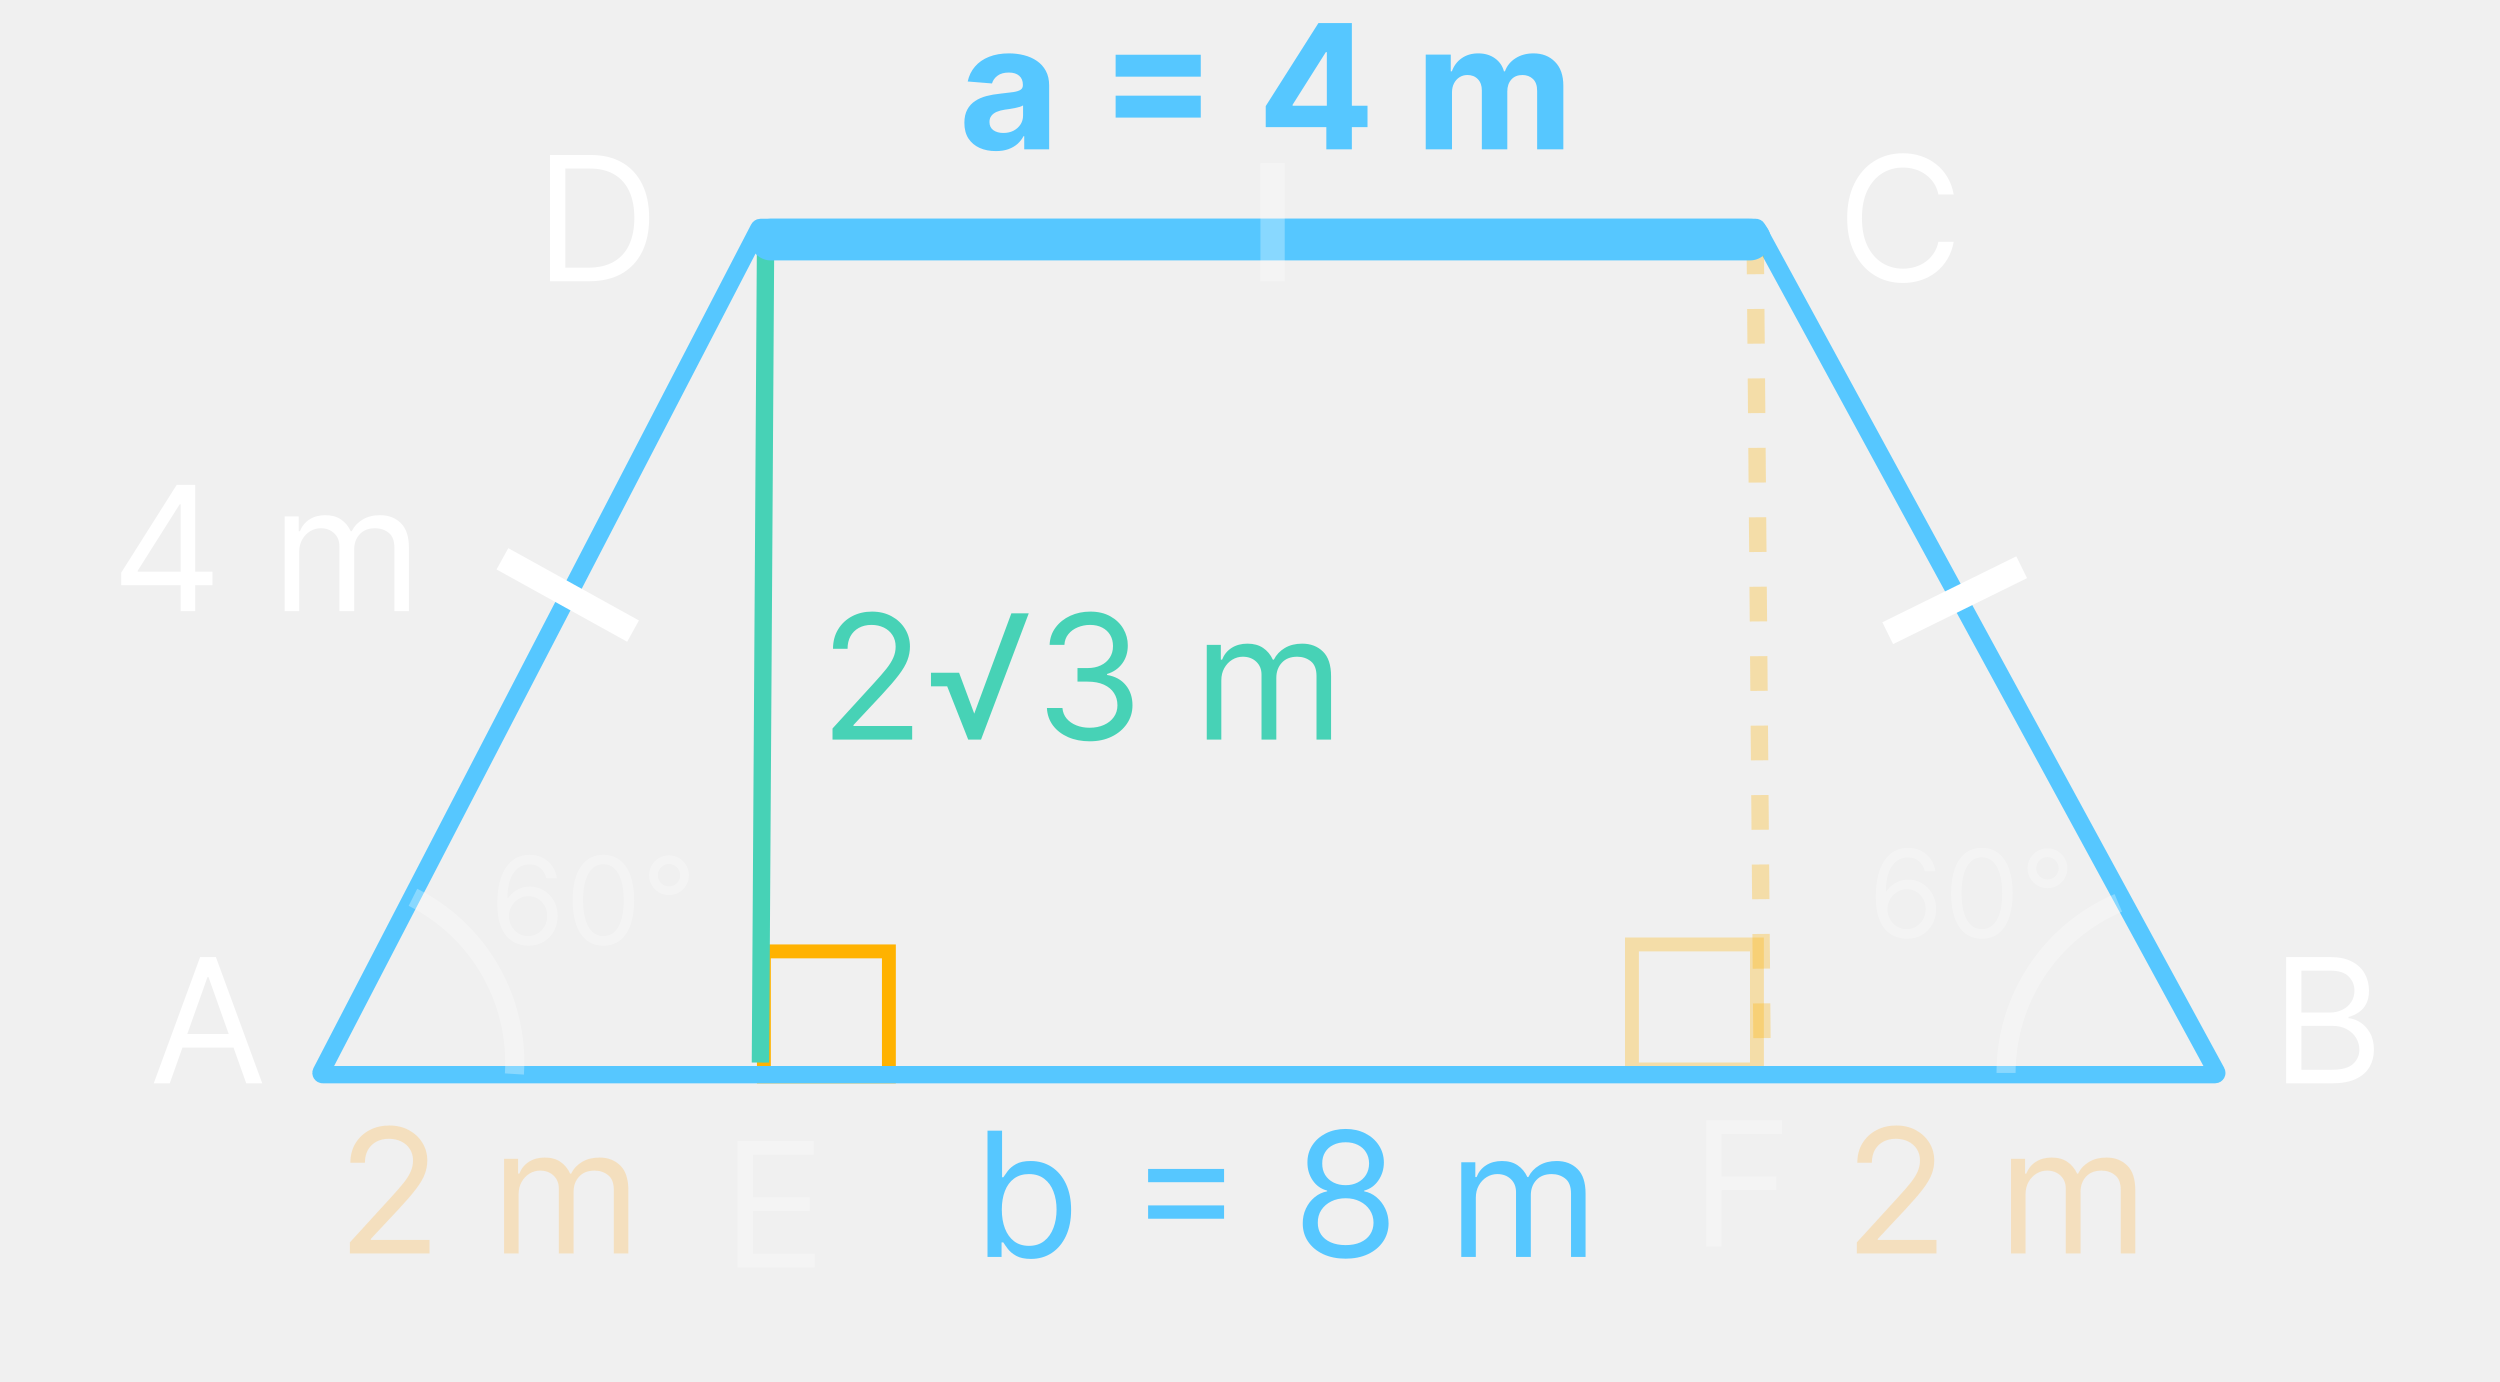
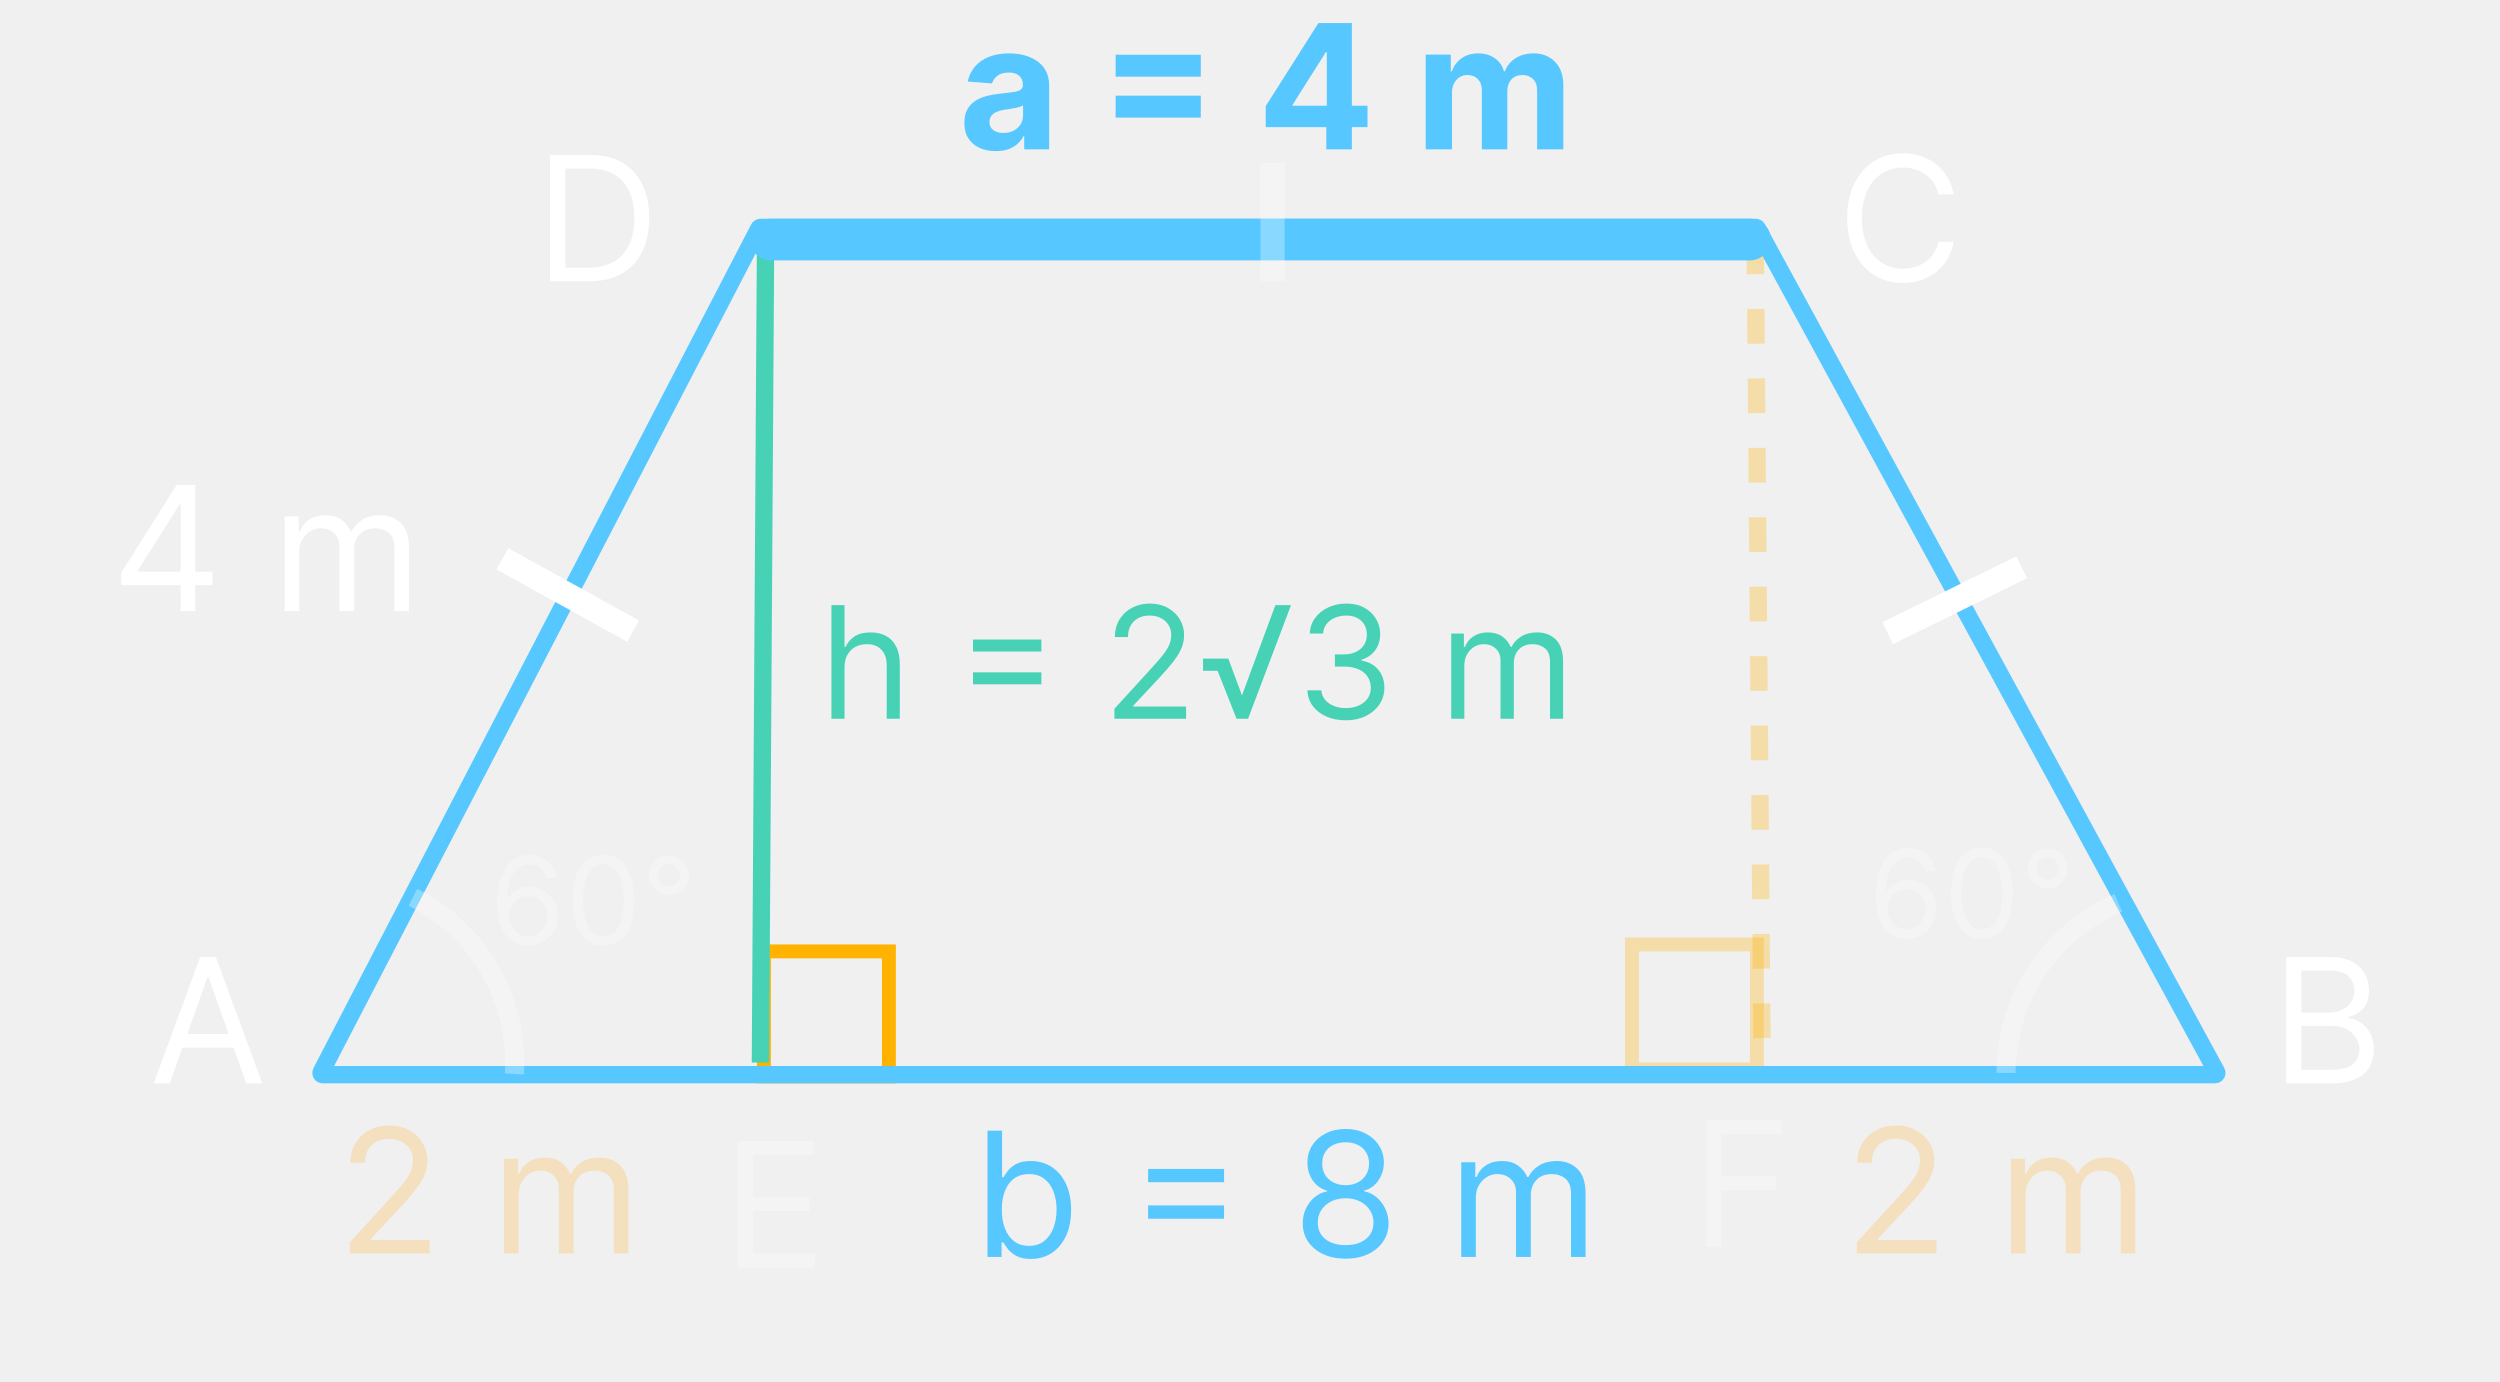
<svg xmlns="http://www.w3.org/2000/svg" width="720" height="398" viewBox="0 0 720 398" fill="none">
  <g clip-path="url(#clip0_17_523)">
    <rect x="220" y="274" width="36" height="36" stroke="#FFB200" stroke-width="4" />
    <rect opacity="0.3" x="470" y="272" width="36" height="36" stroke="#FFB200" stroke-width="4" />
    <path d="M48.895 312H44.278L57.631 275.636H62.176L75.528 312H70.912L60.045 281.389H59.761L48.895 312ZM50.599 297.795H69.207V301.702H50.599V297.795Z" fill="white" />
    <path opacity="0.3" d="M152.087 272.348C151.043 272.331 149.999 272.133 148.955 271.751C147.911 271.37 146.958 270.728 146.096 269.825C145.234 268.913 144.542 267.683 144.02 266.134C143.498 264.576 143.237 262.62 143.237 260.267C143.237 258.013 143.449 256.016 143.871 254.276C144.294 252.528 144.907 251.057 145.711 249.864C146.514 248.663 147.484 247.751 148.619 247.13C149.762 246.508 151.051 246.197 152.484 246.197C153.91 246.197 155.177 246.483 156.288 247.055C157.406 247.618 158.318 248.406 159.022 249.417C159.726 250.427 160.182 251.592 160.389 252.909H157.357C157.075 251.766 156.528 250.817 155.716 250.063C154.904 249.309 153.827 248.932 152.484 248.932C150.512 248.932 148.959 249.789 147.824 251.505C146.697 253.22 146.129 255.627 146.121 258.726H146.32C146.784 258.022 147.335 257.421 147.973 256.924C148.619 256.418 149.332 256.029 150.11 255.755C150.889 255.482 151.714 255.345 152.584 255.345C154.042 255.345 155.376 255.71 156.586 256.439C157.796 257.16 158.765 258.158 159.494 259.434C160.223 260.702 160.588 262.156 160.588 263.797C160.588 265.371 160.236 266.813 159.532 268.122C158.827 269.423 157.837 270.459 156.561 271.229C155.293 271.992 153.802 272.365 152.087 272.348ZM152.087 269.614C153.131 269.614 154.067 269.353 154.896 268.831C155.732 268.309 156.391 267.608 156.872 266.73C157.361 265.852 157.605 264.874 157.605 263.797C157.605 262.745 157.369 261.788 156.897 260.926C156.433 260.056 155.79 259.364 154.97 258.85C154.158 258.336 153.23 258.08 152.186 258.08C151.399 258.08 150.666 258.237 149.986 258.552C149.307 258.858 148.71 259.281 148.196 259.82C147.691 260.358 147.293 260.975 147.003 261.672C146.713 262.359 146.568 263.084 146.568 263.847C146.568 264.857 146.804 265.802 147.277 266.68C147.757 267.559 148.412 268.267 149.24 268.806C150.077 269.344 151.026 269.614 152.087 269.614ZM173.778 272.348C171.906 272.348 170.311 271.838 168.993 270.819C167.676 269.792 166.669 268.304 165.973 266.357C165.277 264.402 164.929 262.04 164.929 259.273C164.929 256.522 165.277 254.173 165.973 252.225C166.677 250.27 167.688 248.779 169.006 247.751C170.331 246.715 171.922 246.197 173.778 246.197C175.634 246.197 177.221 246.715 178.539 247.751C179.864 248.779 180.875 250.27 181.571 252.225C182.276 254.173 182.628 256.522 182.628 259.273C182.628 262.04 182.28 264.402 181.584 266.357C180.888 268.304 179.881 269.792 178.563 270.819C177.246 271.838 175.651 272.348 173.778 272.348ZM173.778 269.614C175.634 269.614 177.076 268.719 178.104 266.929C179.131 265.139 179.645 262.587 179.645 259.273C179.645 257.069 179.409 255.192 178.936 253.642C178.472 252.093 177.801 250.912 176.923 250.1C176.053 249.288 175.005 248.882 173.778 248.882C171.939 248.882 170.501 249.789 169.465 251.604C168.43 253.41 167.912 255.967 167.912 259.273C167.912 261.477 168.144 263.349 168.608 264.891C169.072 266.432 169.739 267.604 170.609 268.408C171.487 269.212 172.544 269.614 173.778 269.614ZM192.67 257.781C191.618 257.781 190.657 257.524 189.787 257.011C188.925 256.497 188.237 255.809 187.724 254.947C187.21 254.077 186.953 253.116 186.953 252.064C186.953 251.012 187.21 250.055 187.724 249.193C188.237 248.323 188.925 247.631 189.787 247.117C190.657 246.603 191.618 246.347 192.67 246.347C193.723 246.347 194.68 246.603 195.541 247.117C196.411 247.631 197.103 248.323 197.617 249.193C198.131 250.055 198.388 251.012 198.388 252.064C198.388 253.116 198.131 254.077 197.617 254.947C197.103 255.809 196.411 256.497 195.541 257.011C194.68 257.524 193.723 257.781 192.67 257.781ZM192.67 255.295C193.267 255.295 193.81 255.15 194.299 254.86C194.787 254.57 195.177 254.181 195.467 253.692C195.757 253.203 195.902 252.661 195.902 252.064C195.902 251.467 195.757 250.925 195.467 250.436C195.177 249.947 194.787 249.557 194.299 249.267C193.81 248.977 193.267 248.832 192.67 248.832C192.074 248.832 191.531 248.977 191.042 249.267C190.553 249.557 190.164 249.947 189.874 250.436C189.584 250.925 189.439 251.467 189.439 252.064C189.439 252.661 189.584 253.203 189.874 253.692C190.164 254.181 190.553 254.57 191.042 254.86C191.531 255.15 192.074 255.295 192.67 255.295Z" fill="white" />
    <path opacity="0.3" d="M549.087 270.348C548.043 270.331 546.999 270.133 545.955 269.751C544.911 269.37 543.958 268.728 543.096 267.825C542.234 266.913 541.542 265.683 541.02 264.134C540.498 262.576 540.237 260.62 540.237 258.267C540.237 256.013 540.449 254.016 540.871 252.276C541.294 250.528 541.907 249.057 542.711 247.864C543.514 246.663 544.484 245.751 545.619 245.13C546.762 244.508 548.051 244.197 549.484 244.197C550.91 244.197 552.177 244.483 553.288 245.055C554.406 245.618 555.318 246.406 556.022 247.417C556.726 248.427 557.182 249.592 557.389 250.909H554.357C554.075 249.766 553.528 248.817 552.716 248.063C551.904 247.309 550.827 246.932 549.484 246.932C547.512 246.932 545.959 247.789 544.824 249.505C543.697 251.22 543.129 253.627 543.121 256.726H543.32C543.784 256.022 544.335 255.421 544.973 254.924C545.619 254.418 546.332 254.029 547.11 253.755C547.889 253.482 548.714 253.345 549.584 253.345C551.042 253.345 552.376 253.71 553.586 254.439C554.796 255.16 555.765 256.158 556.494 257.434C557.223 258.702 557.588 260.156 557.588 261.797C557.588 263.371 557.236 264.813 556.532 266.122C555.827 267.423 554.837 268.459 553.561 269.229C552.293 269.992 550.802 270.365 549.087 270.348ZM549.087 267.614C550.131 267.614 551.067 267.353 551.896 266.831C552.732 266.309 553.391 265.608 553.872 264.73C554.361 263.852 554.605 262.874 554.605 261.797C554.605 260.745 554.369 259.788 553.897 258.926C553.433 258.056 552.79 257.364 551.97 256.85C551.158 256.336 550.23 256.08 549.186 256.08C548.399 256.08 547.666 256.237 546.986 256.552C546.307 256.858 545.71 257.281 545.196 257.82C544.691 258.358 544.293 258.975 544.003 259.672C543.713 260.359 543.568 261.084 543.568 261.847C543.568 262.857 543.804 263.802 544.277 264.68C544.757 265.559 545.412 266.267 546.24 266.806C547.077 267.344 548.026 267.614 549.087 267.614ZM570.778 270.348C568.906 270.348 567.311 269.838 565.993 268.819C564.676 267.792 563.669 266.304 562.973 264.357C562.277 262.402 561.929 260.04 561.929 257.273C561.929 254.522 562.277 252.173 562.973 250.225C563.677 248.27 564.688 246.779 566.006 245.751C567.331 244.715 568.922 244.197 570.778 244.197C572.634 244.197 574.221 244.715 575.539 245.751C576.864 246.779 577.875 248.27 578.571 250.225C579.276 252.173 579.628 254.522 579.628 257.273C579.628 260.04 579.28 262.402 578.584 264.357C577.888 266.304 576.881 267.792 575.563 268.819C574.246 269.838 572.651 270.348 570.778 270.348ZM570.778 267.614C572.634 267.614 574.076 266.719 575.104 264.929C576.131 263.139 576.645 260.587 576.645 257.273C576.645 255.069 576.409 253.192 575.936 251.642C575.472 250.093 574.801 248.912 573.923 248.1C573.053 247.288 572.005 246.882 570.778 246.882C568.939 246.882 567.501 247.789 566.465 249.604C565.43 251.41 564.912 253.967 564.912 257.273C564.912 259.477 565.144 261.349 565.608 262.891C566.072 264.432 566.739 265.604 567.609 266.408C568.487 267.212 569.544 267.614 570.778 267.614ZM589.67 255.781C588.618 255.781 587.657 255.524 586.787 255.011C585.925 254.497 585.237 253.809 584.724 252.947C584.21 252.077 583.953 251.116 583.953 250.064C583.953 249.012 584.21 248.055 584.724 247.193C585.237 246.323 585.925 245.631 586.787 245.117C587.657 244.603 588.618 244.347 589.67 244.347C590.723 244.347 591.68 244.603 592.541 245.117C593.411 245.631 594.103 246.323 594.617 247.193C595.131 248.055 595.388 249.012 595.388 250.064C595.388 251.116 595.131 252.077 594.617 252.947C594.103 253.809 593.411 254.497 592.541 255.011C591.68 255.524 590.723 255.781 589.67 255.781ZM589.67 253.295C590.267 253.295 590.81 253.15 591.299 252.86C591.787 252.57 592.177 252.181 592.467 251.692C592.757 251.203 592.902 250.661 592.902 250.064C592.902 249.467 592.757 248.925 592.467 248.436C592.177 247.947 591.787 247.557 591.299 247.267C590.81 246.977 590.267 246.832 589.67 246.832C589.074 246.832 588.531 246.977 588.042 247.267C587.553 247.557 587.164 247.947 586.874 248.436C586.584 248.925 586.439 249.467 586.439 250.064C586.439 250.661 586.584 251.203 586.874 251.692C587.164 252.181 587.553 252.57 588.042 252.86C588.531 253.15 589.074 253.295 589.67 253.295Z" fill="white" />
    <path d="M658.403 312V275.636H671.116C673.65 275.636 675.739 276.074 677.384 276.95C679.03 277.814 680.255 278.98 681.06 280.448C681.865 281.904 682.267 283.52 682.267 285.295C682.267 286.858 681.989 288.148 681.433 289.166C680.888 290.184 680.166 290.989 679.266 291.581C678.379 292.173 677.414 292.611 676.372 292.895V293.25C677.485 293.321 678.603 293.712 679.728 294.422C680.853 295.132 681.794 296.15 682.551 297.476C683.309 298.802 683.688 300.423 683.688 302.341C683.688 304.164 683.273 305.803 682.445 307.259C681.616 308.715 680.308 309.869 678.521 310.722C676.733 311.574 674.407 312 671.543 312H658.403ZM662.807 308.094H671.543C674.419 308.094 676.461 307.537 677.668 306.425C678.888 305.3 679.497 303.939 679.497 302.341C679.497 301.11 679.183 299.973 678.556 298.932C677.929 297.878 677.035 297.038 675.875 296.411C674.715 295.771 673.342 295.452 671.756 295.452H662.807V308.094ZM662.807 291.616H670.974C672.3 291.616 673.496 291.356 674.561 290.835C675.638 290.314 676.491 289.58 677.118 288.634C677.757 287.687 678.077 286.574 678.077 285.295C678.077 283.697 677.52 282.342 676.408 281.229C675.295 280.105 673.531 279.543 671.116 279.543H662.807V291.616Z" fill="white" />
    <path d="M562.665 56H558.261C558.001 54.733 557.545 53.621 556.894 52.662C556.255 51.703 555.474 50.898 554.55 50.247C553.639 49.584 552.627 49.087 551.514 48.756C550.402 48.424 549.241 48.258 548.034 48.258C545.832 48.258 543.838 48.815 542.05 49.928C540.275 51.04 538.86 52.68 537.807 54.846C536.765 57.012 536.244 59.669 536.244 62.818C536.244 65.967 536.765 68.624 537.807 70.79C538.86 72.957 540.275 74.596 542.05 75.709C543.838 76.822 545.832 77.378 548.034 77.378C549.241 77.378 550.402 77.212 551.514 76.881C552.627 76.549 553.639 76.058 554.55 75.407C555.474 74.744 556.255 73.933 556.894 72.974C557.545 72.004 558.001 70.891 558.261 69.636H562.665C562.333 71.495 561.73 73.158 560.854 74.626C559.978 76.094 558.889 77.342 557.587 78.372C556.285 79.39 554.823 80.165 553.201 80.698C551.591 81.231 549.869 81.497 548.034 81.497C544.933 81.497 542.175 80.74 539.76 79.224C537.345 77.709 535.445 75.555 534.06 72.761C532.675 69.968 531.983 66.653 531.983 62.818C531.983 58.983 532.675 55.669 534.06 52.875C535.445 50.081 537.345 47.927 539.76 46.412C542.175 44.897 544.933 44.139 548.034 44.139C549.869 44.139 551.591 44.406 553.201 44.938C554.823 45.471 556.285 46.252 557.587 47.282C558.889 48.3 559.978 49.543 560.854 51.011C561.73 52.467 562.333 54.13 562.665 56Z" fill="white" />
    <path d="M169.625 81H158.403V44.636H170.122C173.65 44.636 176.668 45.364 179.178 46.82C181.687 48.264 183.611 50.342 184.948 53.053C186.286 55.751 186.955 58.983 186.955 62.747C186.955 66.535 186.28 69.796 184.93 72.531C183.581 75.253 181.616 77.348 179.036 78.816C176.455 80.272 173.318 81 169.625 81ZM162.807 77.094H169.341C172.348 77.094 174.839 76.514 176.816 75.354C178.793 74.194 180.267 72.542 181.237 70.4C182.208 68.257 182.693 65.706 182.693 62.747C182.693 59.812 182.214 57.284 181.255 55.166C180.296 53.035 178.864 51.401 176.958 50.265C175.052 49.117 172.679 48.543 169.838 48.543H162.807V77.094Z" fill="white" />
    <path opacity="0.3" d="M212.403 365V328.636H234.349V332.543H216.807V344.83H233.213V348.736H216.807V361.094H234.634V365H212.403Z" fill="white" />
    <path opacity="0.3" d="M491.403 359V322.636H513.207V326.543H495.807V338.83H511.574V342.736H495.807V359H491.403Z" fill="white" />
    <path d="M219.004 65.5H505.657C505.84 65.5 506.009 65.6 506.097 65.761L638.39 308.761C638.571 309.094 638.33 309.5 637.951 309.5H92.936C92.562 309.5 92.32 309.102 92.492 308.77L218.561 65.769C218.646 65.604 218.817 65.5 219.004 65.5Z" stroke="#56C7FF" stroke-width="5" />
    <line x1="543.663" y1="182.358" x2="582.24" y2="163.363" stroke="white" stroke-width="7" />
    <line x1="144.695" y1="160.938" x2="182.317" y2="181.759" stroke="white" stroke-width="7" />
    <path opacity="0.3" d="M120.163 255.972C129.963 260.901 138.099 268.6 143.562 278.112C149.025 287.625 151.574 298.533 150.892 309.481L145.412 309.14C146.027 299.265 143.728 289.427 138.801 280.847C133.874 272.267 126.535 265.323 117.696 260.877L120.163 255.972Z" fill="white" />
-     <path opacity="0.3" d="M575 309C575 298.03 578.222 287.302 584.265 278.147C590.309 268.993 598.908 261.815 608.996 257.504L611.153 262.553C602.055 266.441 594.299 272.915 588.847 281.172C583.396 289.43 580.491 299.106 580.491 309L575 309Z" fill="white" />
+     <path opacity="0.3" d="M575 309C575 298.03 578.222 287.302 584.265 278.147C590.309 268.993 598.908 261.815 608.996 257.504L611.153 262.553C602.055 266.441 594.299 272.915 588.847 281.172C583.396 289.43 580.491 299.106 580.491 309H575Z" fill="white" />
    <line x1="220.5" y1="67.016" x2="219" y2="306.017" stroke="#47D2B6" stroke-width="5" />
    <line opacity="0.3" x1="505.5" y1="68.979" x2="507.5" y2="305.979" stroke="#FFB200" stroke-width="5" stroke-dasharray="10 10" />
    <path d="M34.912 168.543V164.92L50.892 139.636H53.52V145.247H51.744L39.67 164.352V164.636H61.19V168.543H34.912ZM52.028 176V167.442V165.755V139.636H56.219V176H52.028ZM81.978 176V148.727H86.026V152.989H86.381C86.949 151.533 87.867 150.402 89.133 149.597C90.4 148.781 91.921 148.372 93.697 148.372C95.496 148.372 96.993 148.781 98.189 149.597C99.396 150.402 100.337 151.533 101.012 152.989H101.296C101.994 151.58 103.042 150.461 104.439 149.633C105.836 148.792 107.51 148.372 109.464 148.372C111.902 148.372 113.897 149.136 115.447 150.663C116.998 152.178 117.773 154.539 117.773 157.747V176H113.583V157.747C113.583 155.735 113.032 154.297 111.932 153.433C110.831 152.568 109.535 152.136 108.043 152.136C106.126 152.136 104.64 152.716 103.586 153.876C102.533 155.025 102.006 156.481 102.006 158.244V176H97.745V157.321C97.745 155.77 97.242 154.522 96.236 153.575C95.23 152.616 93.933 152.136 92.347 152.136C91.258 152.136 90.24 152.426 89.293 153.006C88.358 153.586 87.6 154.391 87.02 155.421C86.452 156.439 86.168 157.617 86.168 158.955V176H81.978Z" fill="white" />
    <path d="M286.795 43.515C285.055 43.515 283.505 43.213 282.143 42.609C280.782 41.994 279.705 41.088 278.912 39.893C278.131 38.685 277.74 37.182 277.74 35.383C277.74 33.868 278.018 32.595 278.575 31.565C279.131 30.535 279.888 29.707 280.847 29.079C281.806 28.452 282.895 27.979 284.114 27.659C285.345 27.34 286.636 27.115 287.985 26.984C289.571 26.819 290.85 26.665 291.82 26.523C292.791 26.369 293.495 26.144 293.933 25.848C294.371 25.552 294.59 25.114 294.59 24.534V24.428C294.59 23.303 294.235 22.433 293.525 21.817C292.826 21.202 291.832 20.894 290.542 20.894C289.181 20.894 288.098 21.196 287.293 21.8C286.488 22.392 285.955 23.137 285.695 24.037L278.699 23.469C279.054 21.812 279.752 20.379 280.794 19.172C281.836 17.953 283.179 17.017 284.825 16.366C286.482 15.704 288.399 15.372 290.577 15.372C292.093 15.372 293.543 15.55 294.928 15.905C296.324 16.26 297.561 16.81 298.638 17.556C299.728 18.302 300.586 19.261 301.213 20.433C301.84 21.593 302.154 22.983 302.154 24.605V43H294.981V39.218H294.768C294.33 40.07 293.744 40.822 293.01 41.473C292.276 42.112 291.394 42.615 290.364 42.982C289.335 43.337 288.145 43.515 286.795 43.515ZM288.962 38.295C290.074 38.295 291.057 38.076 291.909 37.638C292.761 37.188 293.43 36.584 293.915 35.827C294.401 35.069 294.643 34.211 294.643 33.252V30.358C294.407 30.512 294.081 30.654 293.667 30.784C293.264 30.902 292.809 31.015 292.3 31.121C291.791 31.216 291.282 31.305 290.773 31.388C290.264 31.459 289.802 31.524 289.388 31.583C288.5 31.713 287.725 31.921 287.062 32.205C286.399 32.489 285.884 32.873 285.517 33.359C285.15 33.832 284.967 34.424 284.967 35.134C284.967 36.164 285.339 36.951 286.085 37.496C286.843 38.028 287.802 38.295 288.962 38.295ZM321.299 22.084V15.763H345.82V22.084H321.299ZM321.299 33.874V27.553H345.82V33.874H321.299ZM364.53 36.608V30.553L379.711 6.636H384.931V15.017H381.842L372.271 30.163V30.447H393.844V36.608H364.53ZM381.984 43V34.761L382.126 32.08V6.636H389.335V43H381.984ZM410.61 43V15.727H417.819V20.539H418.139C418.707 18.941 419.654 17.68 420.98 16.757C422.305 15.834 423.892 15.372 425.738 15.372C427.608 15.372 429.2 15.84 430.514 16.775C431.828 17.698 432.704 18.953 433.142 20.539H433.426C433.983 18.977 434.989 17.728 436.445 16.793C437.913 15.846 439.647 15.372 441.647 15.372C444.192 15.372 446.258 16.183 447.844 17.805C449.442 19.415 450.241 21.699 450.241 24.658V43H442.695V26.15C442.695 24.635 442.292 23.498 441.487 22.741C440.682 21.983 439.676 21.604 438.469 21.604C437.096 21.604 436.025 22.042 435.255 22.918C434.486 23.782 434.101 24.925 434.101 26.345V43H426.768V25.99C426.768 24.652 426.383 23.587 425.614 22.794C424.856 22.001 423.856 21.604 422.613 21.604C421.773 21.604 421.015 21.817 420.34 22.244C419.677 22.658 419.151 23.244 418.76 24.001C418.369 24.747 418.174 25.623 418.174 26.629V43H410.61Z" fill="#56C7FF" />
    <path d="M284.403 362V325.636H288.594V339.06H288.949C289.257 338.586 289.683 337.982 290.227 337.249C290.784 336.503 291.577 335.84 292.607 335.26C293.648 334.668 295.057 334.372 296.832 334.372C299.129 334.372 301.153 334.946 302.905 336.094C304.657 337.243 306.024 338.87 307.006 340.977C307.989 343.084 308.48 345.57 308.48 348.435C308.48 351.323 307.989 353.826 307.006 355.945C306.024 358.052 304.663 359.686 302.923 360.846C301.183 361.994 299.176 362.568 296.903 362.568C295.152 362.568 293.749 362.278 292.695 361.698C291.642 361.106 290.831 360.437 290.263 359.692C289.695 358.934 289.257 358.307 288.949 357.81H288.452V362H284.403ZM288.523 348.364C288.523 350.423 288.825 352.24 289.428 353.815C290.032 355.377 290.914 356.602 292.074 357.49C293.234 358.366 294.654 358.804 296.335 358.804C298.087 358.804 299.549 358.342 300.721 357.419C301.905 356.484 302.792 355.229 303.384 353.655C303.988 352.069 304.29 350.305 304.29 348.364C304.29 346.446 303.994 344.718 303.402 343.179C302.822 341.628 301.94 340.403 300.756 339.504C299.585 338.592 298.111 338.136 296.335 338.136C294.631 338.136 293.198 338.568 292.038 339.433C290.878 340.285 290.002 341.48 289.411 343.019C288.819 344.546 288.523 346.328 288.523 348.364ZM330.657 340.48V336.645H352.532V340.48H330.657ZM330.657 350.991V347.156H352.532V350.991H330.657ZM387.551 362.497C385.112 362.497 382.958 362.065 381.088 361.201C379.229 360.325 377.779 359.124 376.737 357.597C375.696 356.058 375.181 354.306 375.193 352.341C375.181 350.802 375.483 349.382 376.098 348.08C376.714 346.766 377.554 345.671 378.619 344.795C379.697 343.907 380.898 343.345 382.224 343.108V342.895C380.484 342.445 379.099 341.469 378.069 339.965C377.039 338.45 376.53 336.728 376.542 334.798C376.53 332.952 376.998 331.3 377.945 329.844C378.892 328.388 380.194 327.24 381.851 326.4C383.52 325.559 385.42 325.139 387.551 325.139C389.658 325.139 391.54 325.559 393.197 326.4C394.854 327.24 396.156 328.388 397.103 329.844C398.062 331.3 398.547 332.952 398.559 334.798C398.547 336.728 398.021 338.45 396.979 339.965C395.949 341.469 394.582 342.445 392.877 342.895V343.108C394.191 343.345 395.375 343.907 396.428 344.795C397.482 345.671 398.322 346.766 398.95 348.08C399.577 349.382 399.897 350.802 399.909 352.341C399.897 354.306 399.364 356.058 398.311 357.597C397.269 359.124 395.819 360.325 393.96 361.201C392.114 362.065 389.977 362.497 387.551 362.497ZM387.551 358.591C389.196 358.591 390.616 358.325 391.812 357.792C393.008 357.259 393.931 356.508 394.582 355.537C395.233 354.566 395.564 353.43 395.576 352.128C395.564 350.755 395.209 349.541 394.511 348.488C393.812 347.434 392.86 346.606 391.652 346.002C390.457 345.398 389.089 345.097 387.551 345.097C386 345.097 384.615 345.398 383.396 346.002C382.188 346.606 381.235 347.434 380.537 348.488C379.851 349.541 379.513 350.755 379.525 352.128C379.513 353.43 379.827 354.566 380.466 355.537C381.117 356.508 382.046 357.259 383.254 357.792C384.461 358.325 385.893 358.591 387.551 358.591ZM387.551 341.332C388.853 341.332 390.007 341.072 391.013 340.551C392.031 340.03 392.83 339.302 393.41 338.367C393.99 337.432 394.286 336.337 394.298 335.082C394.286 333.851 393.996 332.78 393.428 331.869C392.86 330.945 392.072 330.235 391.066 329.738C390.06 329.229 388.888 328.974 387.551 328.974C386.189 328.974 385 329.229 383.982 329.738C382.964 330.235 382.177 330.945 381.62 331.869C381.064 332.78 380.792 333.851 380.803 335.082C380.792 336.337 381.07 337.432 381.638 338.367C382.218 339.302 383.017 340.03 384.035 340.551C385.053 341.072 386.225 341.332 387.551 341.332ZM420.847 362V334.727H424.895V338.989H425.25C425.819 337.533 426.736 336.402 428.002 335.597C429.269 334.781 430.79 334.372 432.566 334.372C434.365 334.372 435.862 334.781 437.058 335.597C438.265 336.402 439.206 337.533 439.881 338.989H440.165C440.864 337.58 441.911 336.461 443.308 335.633C444.705 334.792 446.38 334.372 448.333 334.372C450.771 334.372 452.766 335.136 454.316 336.663C455.867 338.178 456.642 340.539 456.642 343.747V362H452.452V343.747C452.452 341.735 451.902 340.297 450.801 339.433C449.7 338.568 448.404 338.136 446.912 338.136C444.995 338.136 443.509 338.716 442.456 339.876C441.402 341.025 440.875 342.481 440.875 344.244V362H436.614V343.321C436.614 341.77 436.111 340.522 435.105 339.575C434.099 338.616 432.802 338.136 431.216 338.136C430.127 338.136 429.109 338.426 428.162 339.006C427.227 339.586 426.47 340.391 425.89 341.421C425.321 342.439 425.037 343.617 425.037 344.955V362H420.847Z" fill="#56C7FF" />
-     <path d="M239.764 213V209.804L251.767 196.665C253.176 195.126 254.336 193.788 255.247 192.652C256.159 191.504 256.833 190.427 257.271 189.42C257.721 188.402 257.946 187.337 257.946 186.224C257.946 184.946 257.638 183.839 257.023 182.904C256.419 181.969 255.59 181.247 254.537 180.738C253.483 180.229 252.3 179.974 250.986 179.974C249.589 179.974 248.37 180.264 247.328 180.844C246.298 181.413 245.499 182.212 244.931 183.241C244.375 184.271 244.097 185.479 244.097 186.864H239.906C239.906 184.733 240.397 182.863 241.38 181.253C242.362 179.643 243.7 178.388 245.393 177.489C247.097 176.589 249.009 176.139 251.128 176.139C253.259 176.139 255.147 176.589 256.792 177.489C258.437 178.388 259.728 179.602 260.663 181.129C261.598 182.656 262.065 184.354 262.065 186.224C262.065 187.562 261.823 188.87 261.337 190.148C260.864 191.415 260.035 192.83 258.852 194.392C257.68 195.943 256.052 197.837 253.969 200.074L245.801 208.81V209.094H262.705V213H239.764ZM280.052 206.963L291.273 176.636H296.281L282.538 213H279.342L280.052 206.963ZM276.217 193.753L281.117 206.963L282.04 213H278.844L271.245 193.753H276.217ZM268.12 197.659V193.753H276.075V197.659H268.12ZM313.868 213.497C311.524 213.497 309.435 213.095 307.6 212.29C305.777 211.485 304.327 210.366 303.25 208.934C302.184 207.49 301.604 205.815 301.51 203.909H305.984C306.079 205.081 306.481 206.093 307.191 206.945C307.902 207.786 308.831 208.437 309.979 208.898C311.127 209.36 312.4 209.591 313.797 209.591C315.359 209.591 316.744 209.319 317.951 208.774C319.159 208.23 320.106 207.472 320.792 206.501C321.479 205.531 321.822 204.406 321.822 203.128C321.822 201.79 321.491 200.612 320.828 199.594C320.165 198.565 319.194 197.76 317.916 197.18C316.637 196.6 315.075 196.31 313.228 196.31H310.316V192.403H313.228C314.672 192.403 315.939 192.143 317.028 191.622C318.129 191.101 318.987 190.367 319.603 189.42C320.23 188.473 320.544 187.361 320.544 186.082C320.544 184.851 320.271 183.78 319.727 182.869C319.182 181.957 318.413 181.247 317.419 180.738C316.436 180.229 315.276 179.974 313.939 179.974C312.684 179.974 311.5 180.205 310.387 180.667C309.287 181.117 308.387 181.774 307.689 182.638C306.99 183.49 306.611 184.52 306.552 185.727H302.291C302.362 183.821 302.936 182.152 304.013 180.72C305.09 179.276 306.499 178.152 308.239 177.347C309.991 176.542 311.914 176.139 314.01 176.139C316.259 176.139 318.188 176.595 319.798 177.506C321.408 178.406 322.645 179.596 323.509 181.075C324.373 182.555 324.805 184.153 324.805 185.869C324.805 187.917 324.266 189.663 323.189 191.107C322.124 192.551 320.674 193.552 318.839 194.108V194.392C321.136 194.771 322.929 195.747 324.219 197.322C325.509 198.884 326.154 200.82 326.154 203.128C326.154 205.105 325.616 206.88 324.539 208.455C323.473 210.017 322.017 211.248 320.171 212.148C318.324 213.047 316.223 213.497 313.868 213.497ZM347.55 213V185.727H351.598V189.989H351.953C352.522 188.533 353.439 187.402 354.706 186.597C355.972 185.781 357.493 185.372 359.269 185.372C361.068 185.372 362.565 185.781 363.761 186.597C364.968 187.402 365.909 188.533 366.584 189.989H366.868C367.567 188.58 368.614 187.461 370.011 186.633C371.408 185.792 373.083 185.372 375.036 185.372C377.474 185.372 379.469 186.136 381.02 187.663C382.57 189.178 383.346 191.539 383.346 194.747V213H379.155V194.747C379.155 192.735 378.605 191.297 377.504 190.433C376.403 189.568 375.107 189.136 373.615 189.136C371.698 189.136 370.212 189.716 369.159 190.876C368.105 192.025 367.578 193.481 367.578 195.244V213H363.317V194.321C363.317 192.77 362.814 191.522 361.808 190.575C360.802 189.616 359.506 189.136 357.919 189.136C356.83 189.136 355.812 189.426 354.865 190.006C353.93 190.586 353.173 191.391 352.593 192.421C352.025 193.439 351.74 194.617 351.74 195.955V213H347.55Z" fill="#47D2B6" />
    <path opacity="0.3" d="M100.764 361V357.804L112.767 344.665C114.176 343.126 115.336 341.788 116.247 340.652C117.159 339.504 117.833 338.427 118.271 337.42C118.721 336.402 118.946 335.337 118.946 334.224C118.946 332.946 118.638 331.839 118.023 330.904C117.419 329.969 116.59 329.247 115.537 328.738C114.483 328.229 113.3 327.974 111.986 327.974C110.589 327.974 109.37 328.264 108.328 328.844C107.298 329.413 106.499 330.212 105.931 331.241C105.375 332.271 105.097 333.479 105.097 334.864H100.906C100.906 332.733 101.397 330.863 102.38 329.253C103.362 327.643 104.7 326.388 106.393 325.489C108.097 324.589 110.009 324.139 112.128 324.139C114.259 324.139 116.147 324.589 117.792 325.489C119.437 326.388 120.728 327.602 121.663 329.129C122.598 330.656 123.065 332.354 123.065 334.224C123.065 335.562 122.823 336.87 122.337 338.148C121.864 339.415 121.035 340.83 119.852 342.392C118.68 343.943 117.052 345.837 114.969 348.074L106.801 356.81V357.094H123.705V361H100.764ZM145.171 361V333.727H149.219V337.989H149.575C150.143 336.533 151.06 335.402 152.327 334.597C153.593 333.781 155.114 333.372 156.89 333.372C158.689 333.372 160.187 333.781 161.382 334.597C162.589 335.402 163.531 336.533 164.205 337.989H164.489C165.188 336.58 166.235 335.461 167.632 334.633C169.029 333.792 170.704 333.372 172.657 333.372C175.095 333.372 177.09 334.136 178.641 335.663C180.191 337.178 180.967 339.539 180.967 342.747V361H176.776V342.747C176.776 340.735 176.226 339.297 175.125 338.433C174.024 337.568 172.728 337.136 171.237 337.136C169.319 337.136 167.833 337.716 166.78 338.876C165.726 340.025 165.2 341.481 165.2 343.244V361H160.938V342.321C160.938 340.77 160.435 339.522 159.429 338.575C158.423 337.616 157.127 337.136 155.54 337.136C154.451 337.136 153.433 337.426 152.487 338.006C151.551 338.586 150.794 339.391 150.214 340.421C149.646 341.439 149.362 342.617 149.362 343.955V361H145.171Z" fill="#FFB84B" />
    <path opacity="0.3" d="M534.764 361V357.804L546.767 344.665C548.176 343.126 549.336 341.788 550.247 340.652C551.159 339.504 551.833 338.427 552.271 337.42C552.721 336.402 552.946 335.337 552.946 334.224C552.946 332.946 552.638 331.839 552.023 330.904C551.419 329.969 550.59 329.247 549.537 328.738C548.483 328.229 547.3 327.974 545.986 327.974C544.589 327.974 543.37 328.264 542.328 328.844C541.298 329.413 540.499 330.212 539.931 331.241C539.375 332.271 539.097 333.479 539.097 334.864H534.906C534.906 332.733 535.397 330.863 536.38 329.253C537.362 327.643 538.7 326.388 540.393 325.489C542.097 324.589 544.009 324.139 546.128 324.139C548.259 324.139 550.147 324.589 551.792 325.489C553.437 326.388 554.728 327.602 555.663 329.129C556.598 330.656 557.065 332.354 557.065 334.224C557.065 335.562 556.823 336.87 556.337 338.148C555.864 339.415 555.035 340.83 553.852 342.392C552.68 343.943 551.052 345.837 548.969 348.074L540.801 356.81V357.094H557.705V361H534.764ZM579.171 361V333.727H583.219V337.989H583.575C584.143 336.533 585.06 335.402 586.327 334.597C587.593 333.781 589.114 333.372 590.89 333.372C592.689 333.372 594.187 333.781 595.382 334.597C596.589 335.402 597.531 336.533 598.205 337.989H598.489C599.188 336.58 600.235 335.461 601.632 334.633C603.029 333.792 604.704 333.372 606.657 333.372C609.095 333.372 611.09 334.136 612.641 335.663C614.191 337.178 614.967 339.539 614.967 342.747V361H610.776V342.747C610.776 340.735 610.226 339.297 609.125 338.433C608.024 337.568 606.728 337.136 605.237 337.136C603.319 337.136 601.833 337.716 600.78 338.876C599.726 340.025 599.2 341.481 599.2 343.244V361H594.938V342.321C594.938 340.77 594.435 339.522 593.429 338.575C592.423 337.616 591.127 337.136 589.54 337.136C588.451 337.136 587.433 337.426 586.487 338.006C585.551 338.586 584.794 339.391 584.214 340.421C583.646 341.439 583.362 342.617 583.362 343.955V361H579.171Z" fill="#FFB84B" />
    <line x1="504" y1="69" x2="222" y2="69" stroke="#56C7FF" stroke-width="12" stroke-linecap="round" />
    <line opacity="0.3" x1="366.5" y1="81" x2="366.5" y2="47" stroke="white" stroke-width="7" />
+     <path d="M243.223 192.234V207H239.452V174.273H243.223V186.29H243.543C244.118 185.022 244.981 184.015 246.131 183.27C247.293 182.513 248.837 182.135 250.766 182.135C252.438 182.135 253.903 182.471 255.16 183.142C256.417 183.802 257.392 184.82 258.085 186.194C258.788 187.558 259.139 189.294 259.139 191.403V207H255.368V191.659C255.368 189.71 254.862 188.202 253.85 187.137C252.848 186.061 251.458 185.523 249.679 185.523C248.443 185.523 247.335 185.784 246.355 186.306C245.386 186.828 244.619 187.589 244.054 188.591C243.5 189.592 243.223 190.807 243.223 192.234ZM280.229 187.632V184.18H299.916V187.632H280.229ZM280.229 197.092V193.641H299.916V197.092H280.229ZM320.95 207V204.124L331.753 192.298C333.021 190.913 334.065 189.71 334.885 188.687C335.705 187.653 336.313 186.684 336.707 185.778C337.112 184.862 337.314 183.903 337.314 182.902C337.314 181.751 337.037 180.755 336.483 179.914C335.94 179.072 335.194 178.422 334.246 177.964C333.298 177.506 332.232 177.277 331.05 177.277C329.793 177.277 328.695 177.538 327.758 178.06C326.831 178.571 326.112 179.29 325.6 180.217C325.1 181.144 324.849 182.231 324.849 183.477H321.078C321.078 181.56 321.52 179.876 322.404 178.428C323.289 176.979 324.493 175.849 326.016 175.04C327.55 174.23 329.271 173.825 331.178 173.825C333.095 173.825 334.794 174.23 336.275 175.04C337.756 175.849 338.917 176.941 339.759 178.316C340.6 179.69 341.021 181.219 341.021 182.902C341.021 184.106 340.803 185.283 340.366 186.434C339.94 187.574 339.194 188.847 338.129 190.253C337.074 191.648 335.609 193.353 333.734 195.366L326.384 203.229V203.484H341.597V207H320.95ZM357.209 201.567L367.309 174.273H371.815L359.446 207H356.57L357.209 201.567ZM353.757 189.678L358.168 201.567L358.999 207H356.123L349.283 189.678H353.757ZM346.471 193.193V189.678H353.63V193.193H346.471ZM387.643 207.447C385.534 207.447 383.654 207.085 382.002 206.361C380.362 205.636 379.057 204.63 378.087 203.341C377.128 202.041 376.606 200.533 376.521 198.818H380.548C380.633 199.873 380.996 200.784 381.635 201.551C382.274 202.307 383.11 202.893 384.144 203.309C385.177 203.724 386.322 203.932 387.579 203.932C388.986 203.932 390.232 203.687 391.319 203.197C392.405 202.707 393.258 202.025 393.876 201.151C394.493 200.278 394.802 199.266 394.802 198.115C394.802 196.911 394.504 195.851 393.907 194.935C393.311 194.008 392.437 193.284 391.287 192.762C390.136 192.24 388.73 191.979 387.068 191.979H384.447V188.463H387.068C388.368 188.463 389.508 188.229 390.488 187.76C391.479 187.291 392.251 186.631 392.805 185.778C393.369 184.926 393.652 183.925 393.652 182.774C393.652 181.666 393.407 180.702 392.917 179.882C392.427 179.061 391.734 178.422 390.839 177.964C389.955 177.506 388.911 177.277 387.707 177.277C386.578 177.277 385.513 177.485 384.511 177.9C383.52 178.305 382.711 178.896 382.082 179.674C381.454 180.441 381.113 181.368 381.059 182.455H377.224C377.288 180.739 377.805 179.237 378.774 177.948C379.744 176.648 381.012 175.636 382.578 174.912C384.154 174.187 385.885 173.825 387.771 173.825C389.795 173.825 391.532 174.235 392.981 175.056C394.43 175.865 395.543 176.936 396.32 178.268C397.098 179.599 397.487 181.038 397.487 182.582C397.487 184.425 397.002 185.997 396.033 187.297C395.074 188.596 393.769 189.496 392.118 189.997V190.253C394.184 190.594 395.798 191.473 396.96 192.89C398.121 194.296 398.702 196.038 398.702 198.115C398.702 199.894 398.217 201.492 397.247 202.909C396.289 204.315 394.978 205.423 393.316 206.233C391.654 207.043 389.763 207.447 387.643 207.447ZM417.958 207V182.455H421.601V186.29H421.921C422.432 184.979 423.258 183.962 424.398 183.238C425.537 182.502 426.906 182.135 428.504 182.135C430.124 182.135 431.471 182.502 432.547 183.238C433.634 183.962 434.481 184.979 435.088 186.29H435.344C435.972 185.022 436.915 184.015 438.172 183.27C439.43 182.513 440.937 182.135 442.695 182.135C444.889 182.135 446.684 182.822 448.08 184.196C449.476 185.56 450.173 187.685 450.173 190.572V207H446.402V190.572C446.402 188.761 445.907 187.467 444.916 186.689C443.925 185.912 442.759 185.523 441.416 185.523C439.691 185.523 438.354 186.045 437.405 187.089C436.457 188.122 435.983 189.433 435.983 191.02V207H432.148V190.189C432.148 188.793 431.695 187.669 430.79 186.817C429.884 185.954 428.718 185.523 427.29 185.523C426.31 185.523 425.394 185.784 424.541 186.306C423.7 186.828 423.018 187.552 422.496 188.479C421.985 189.395 421.729 190.455 421.729 191.659V207H417.958Z" fill="#47D2B6" />
  </g>
  <defs>
    <clipPath id="clip0_17_523">
      <rect width="720" height="398" fill="white" />
    </clipPath>
  </defs>
</svg>
